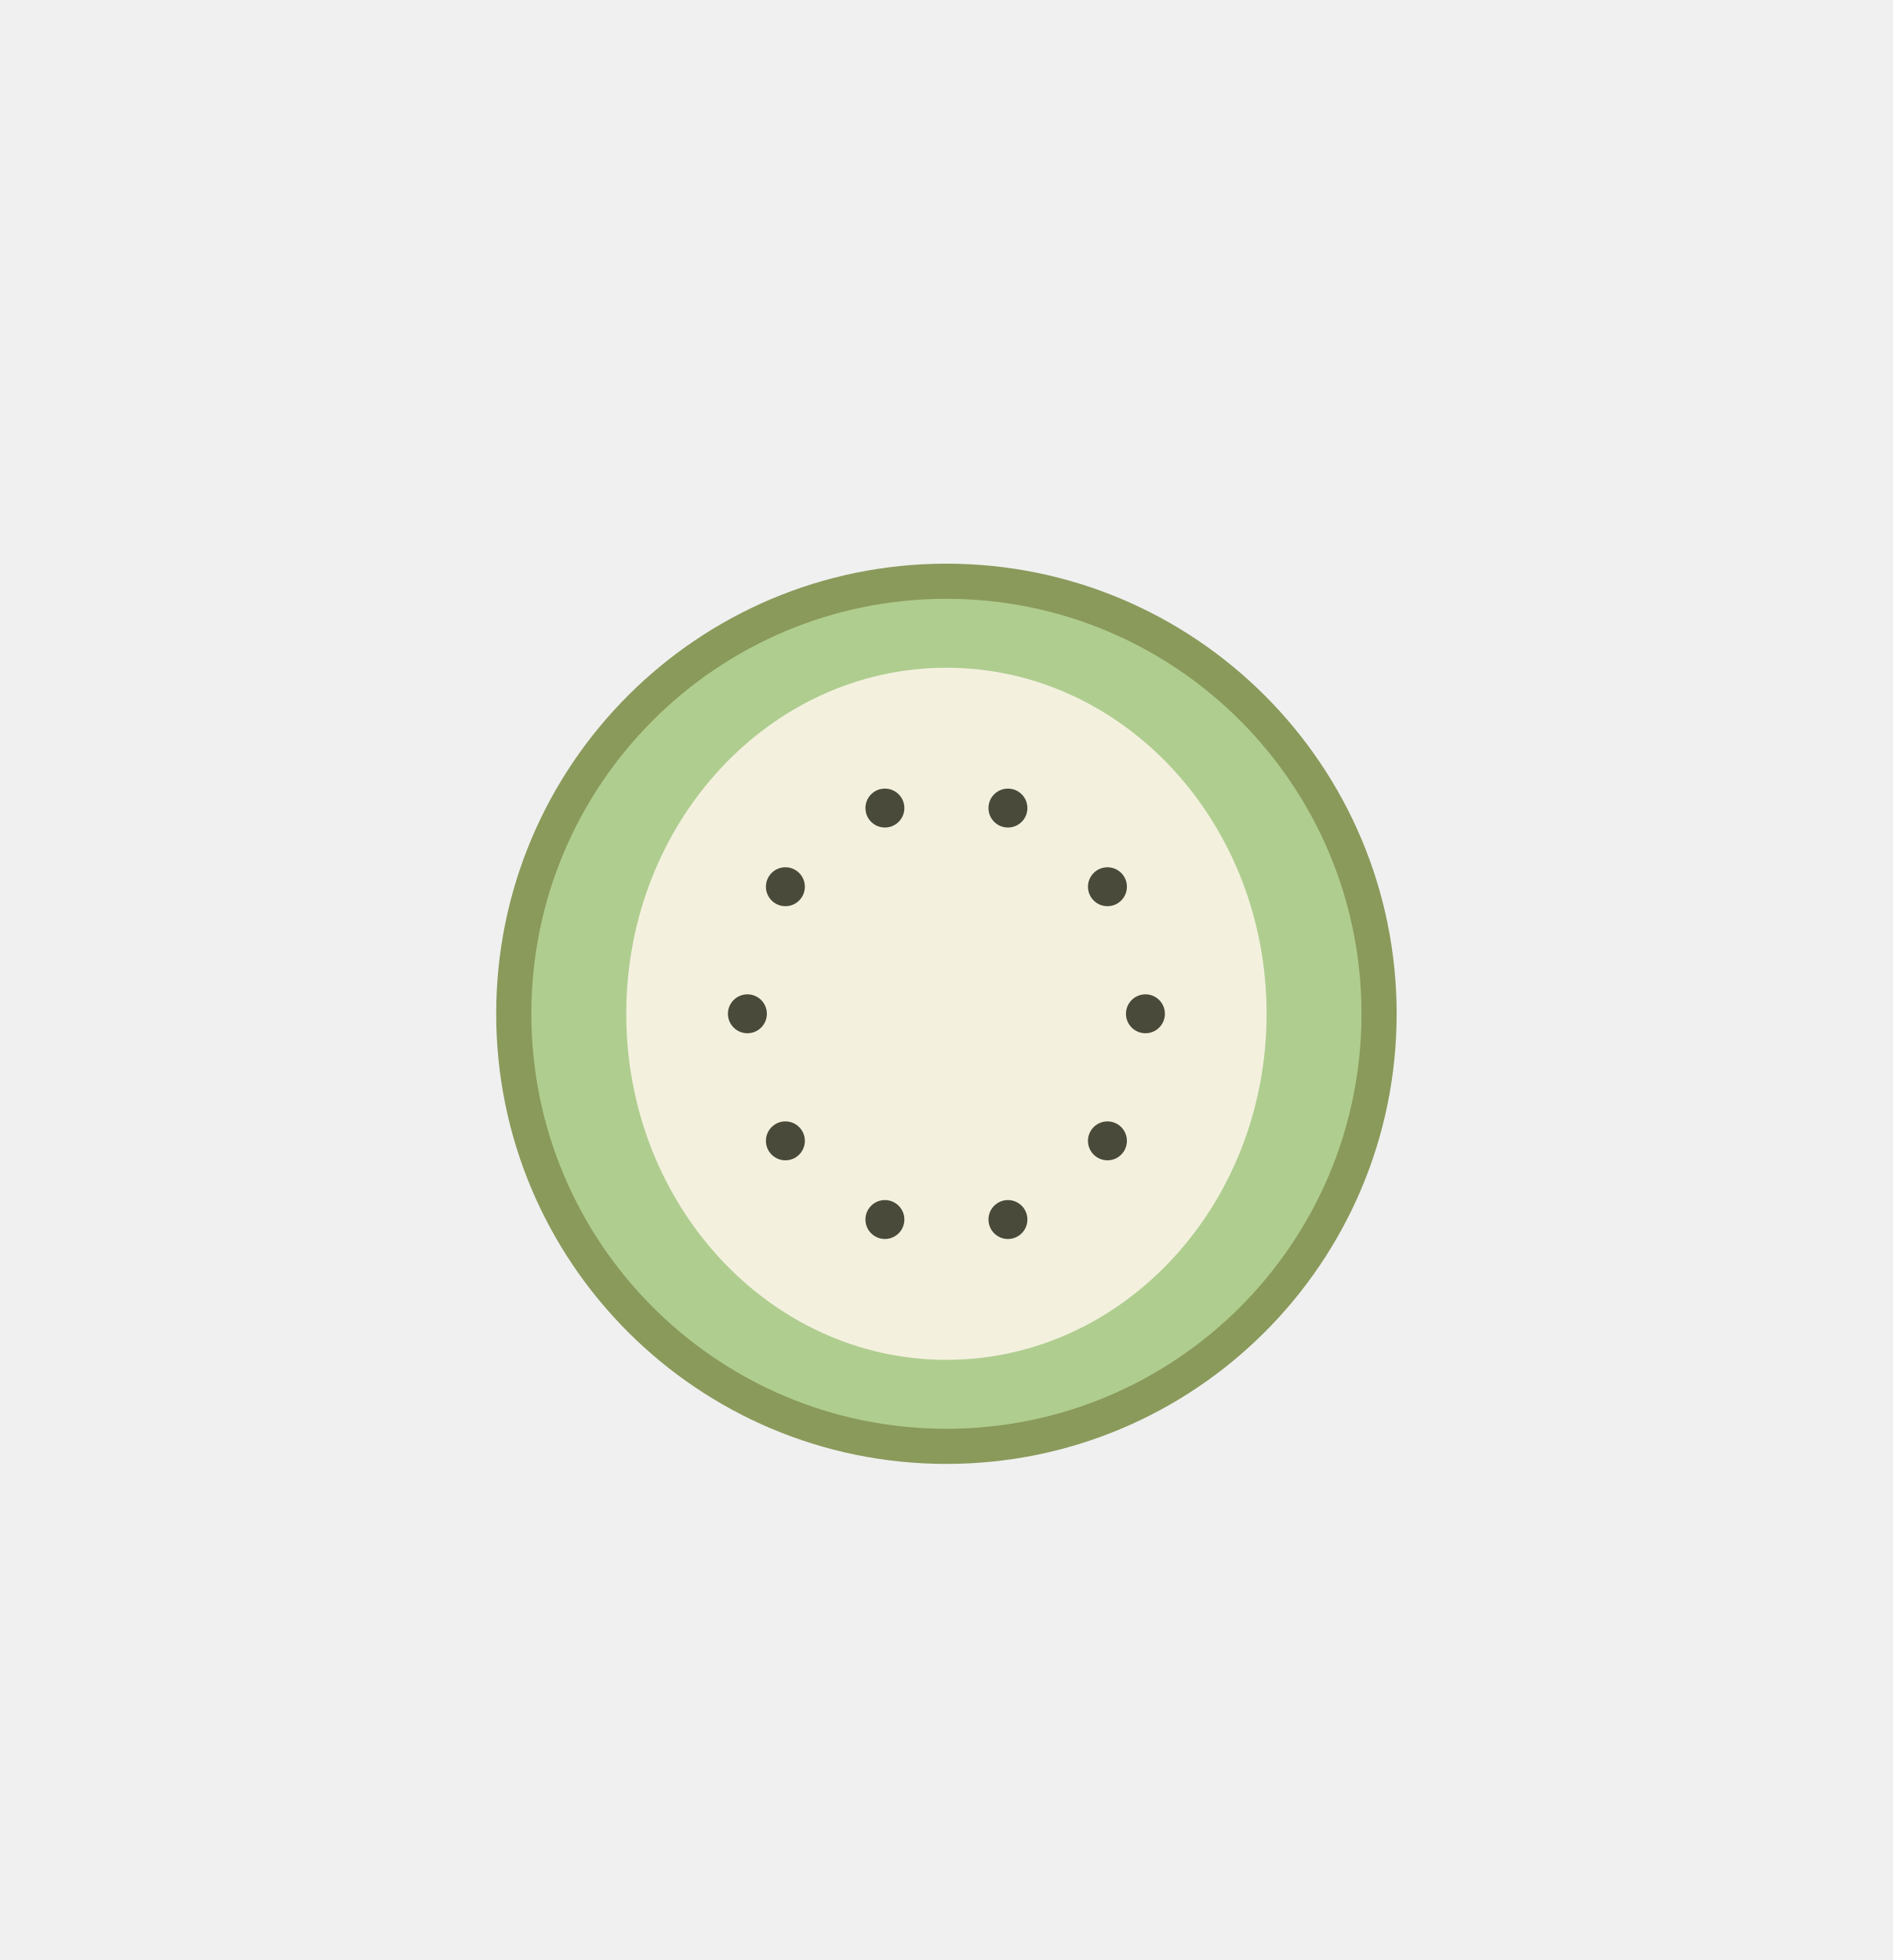
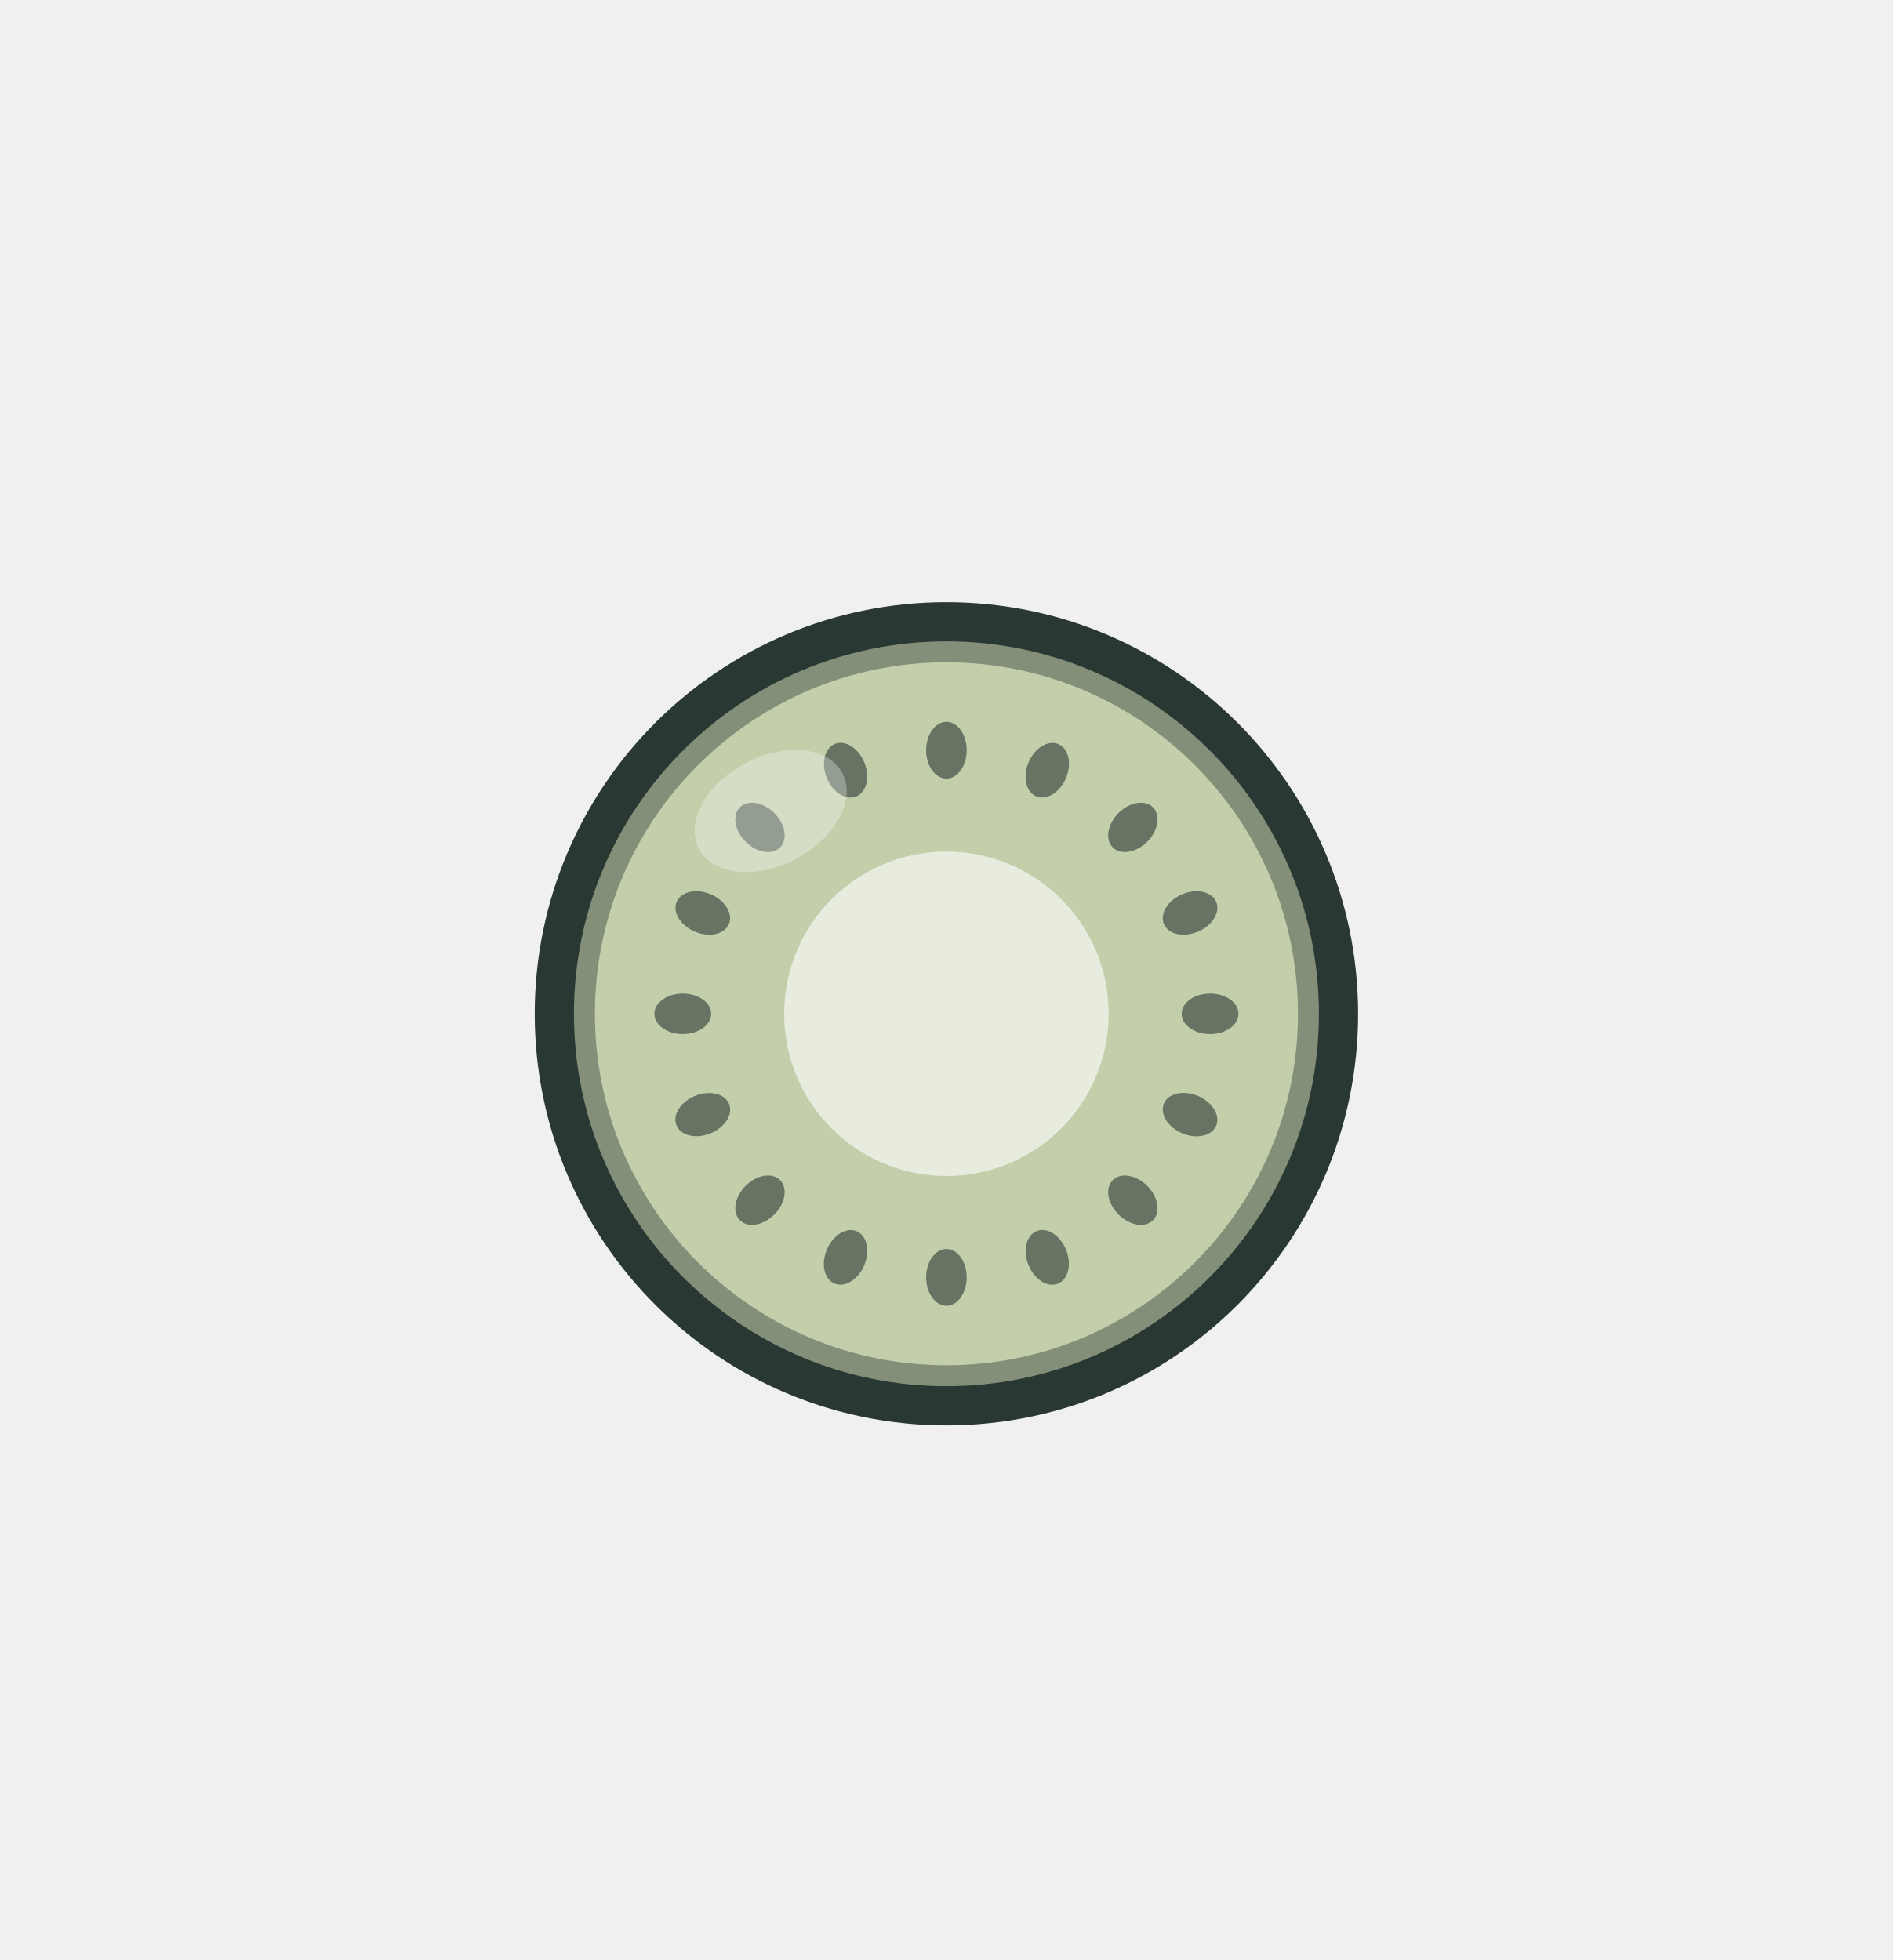
<svg xmlns="http://www.w3.org/2000/svg" viewBox="0 0 112 116" width="112" height="116">
  <g transform="translate(56,60) scale(0.8)">
-     <circle r="32" fill="#B0CD90" stroke="#8A9A5B" stroke-width="2.6" />
-     <ellipse rx="23.68" ry="25.6" fill="#F3F1DE" />
-     <circle cx="14.72" cy="0" r="1.44" fill="#4A4A3A" />
-     <circle cx="11.91" cy="9.4" r="1.44" fill="#4A4A3A" />
-     <circle cx="4.55" cy="15.22" r="1.44" fill="#4A4A3A" />
-     <circle cx="-4.55" cy="15.22" r="1.44" fill="#4A4A3A" />
-     <circle cx="-11.91" cy="9.4" r="1.44" fill="#4A4A3A" />
-     <circle cx="-14.72" cy="0" r="1.44" fill="#4A4A3A" />
-     <circle cx="-11.91" cy="-9.4" r="1.44" fill="#4A4A3A" />
-     <circle cx="-4.55" cy="-15.22" r="1.44" fill="#4A4A3A" />
-     <circle cx="4.55" cy="-15.22" r="1.44" fill="#4A4A3A" />
-     <circle cx="11.91" cy="-9.4" r="1.44" fill="#4A4A3A" />
+     <circle cx="0" cy="0" r="29" fill="#838f79" stroke="#2A3833" stroke-width="2.9" stroke-linejoin="round" stroke-linecap="round" />
+     <circle cx="0" cy="0" r="26" fill="#c3ceab" />
+     <circle cx="0" cy="0" r="12" fill="#e8ecdf" />
+     <ellipse cx="19.50" cy="0.00" rx="1.5" ry="2.1" transform="rotate(90 19.50 0.00)" fill="#677463" />
+     <ellipse cx="18.02" cy="7.46" rx="1.5" ry="2.1" transform="rotate(113 18.02 7.46)" fill="#677463" />
+     <ellipse cx="13.79" cy="13.79" rx="1.5" ry="2.1" transform="rotate(135 13.79 13.79)" fill="#677463" />
+     <ellipse cx="7.46" cy="18.02" rx="1.5" ry="2.1" transform="rotate(158 7.46 18.02)" fill="#677463" />
+     <ellipse cx="0.00" cy="19.50" rx="1.5" ry="2.1" transform="rotate(180 0.00 19.50)" fill="#677463" />
+     <ellipse cx="-7.46" cy="18.02" rx="1.5" ry="2.1" transform="rotate(203 -7.46 18.02)" fill="#677463" />
+     <ellipse cx="-13.79" cy="13.79" rx="1.5" ry="2.1" transform="rotate(225 -13.79 13.79)" fill="#677463" />
+     <ellipse cx="-18.02" cy="7.46" rx="1.5" ry="2.1" transform="rotate(248 -18.02 7.46)" fill="#677463" />
+     <ellipse cx="-19.50" cy="0.00" rx="1.5" ry="2.1" transform="rotate(270 -19.50 0.00)" fill="#677463" />
+     <ellipse cx="-18.02" cy="-7.46" rx="1.5" ry="2.1" transform="rotate(293 -18.02 -7.46)" fill="#677463" />
+     <ellipse cx="-13.79" cy="-13.79" rx="1.5" ry="2.1" transform="rotate(315 -13.79 -13.79)" fill="#677463" />
+     <ellipse cx="-7.46" cy="-18.02" rx="1.5" ry="2.1" transform="rotate(338 -7.46 -18.02)" fill="#677463" />
+     <ellipse cx="-0.00" cy="-19.50" rx="1.5" ry="2.1" transform="rotate(360 -0.00 -19.50)" fill="#677463" />
+     <ellipse cx="7.46" cy="-18.02" rx="1.5" ry="2.1" transform="rotate(383 7.46 -18.02)" fill="#677463" />
+     <ellipse cx="13.79" cy="-13.79" rx="1.5" ry="2.1" transform="rotate(405 13.79 -13.79)" fill="#677463" />
+     <ellipse cx="18.02" cy="-7.46" rx="1.5" ry="2.1" transform="rotate(427 18.02 -7.46)" fill="#677463" />
+     <ellipse cx="-13" cy="-15" rx="6" ry="4" transform="rotate(-28 -13 -15)" fill="#FFFFFF" opacity="0.3" />
  </g>
</svg>
